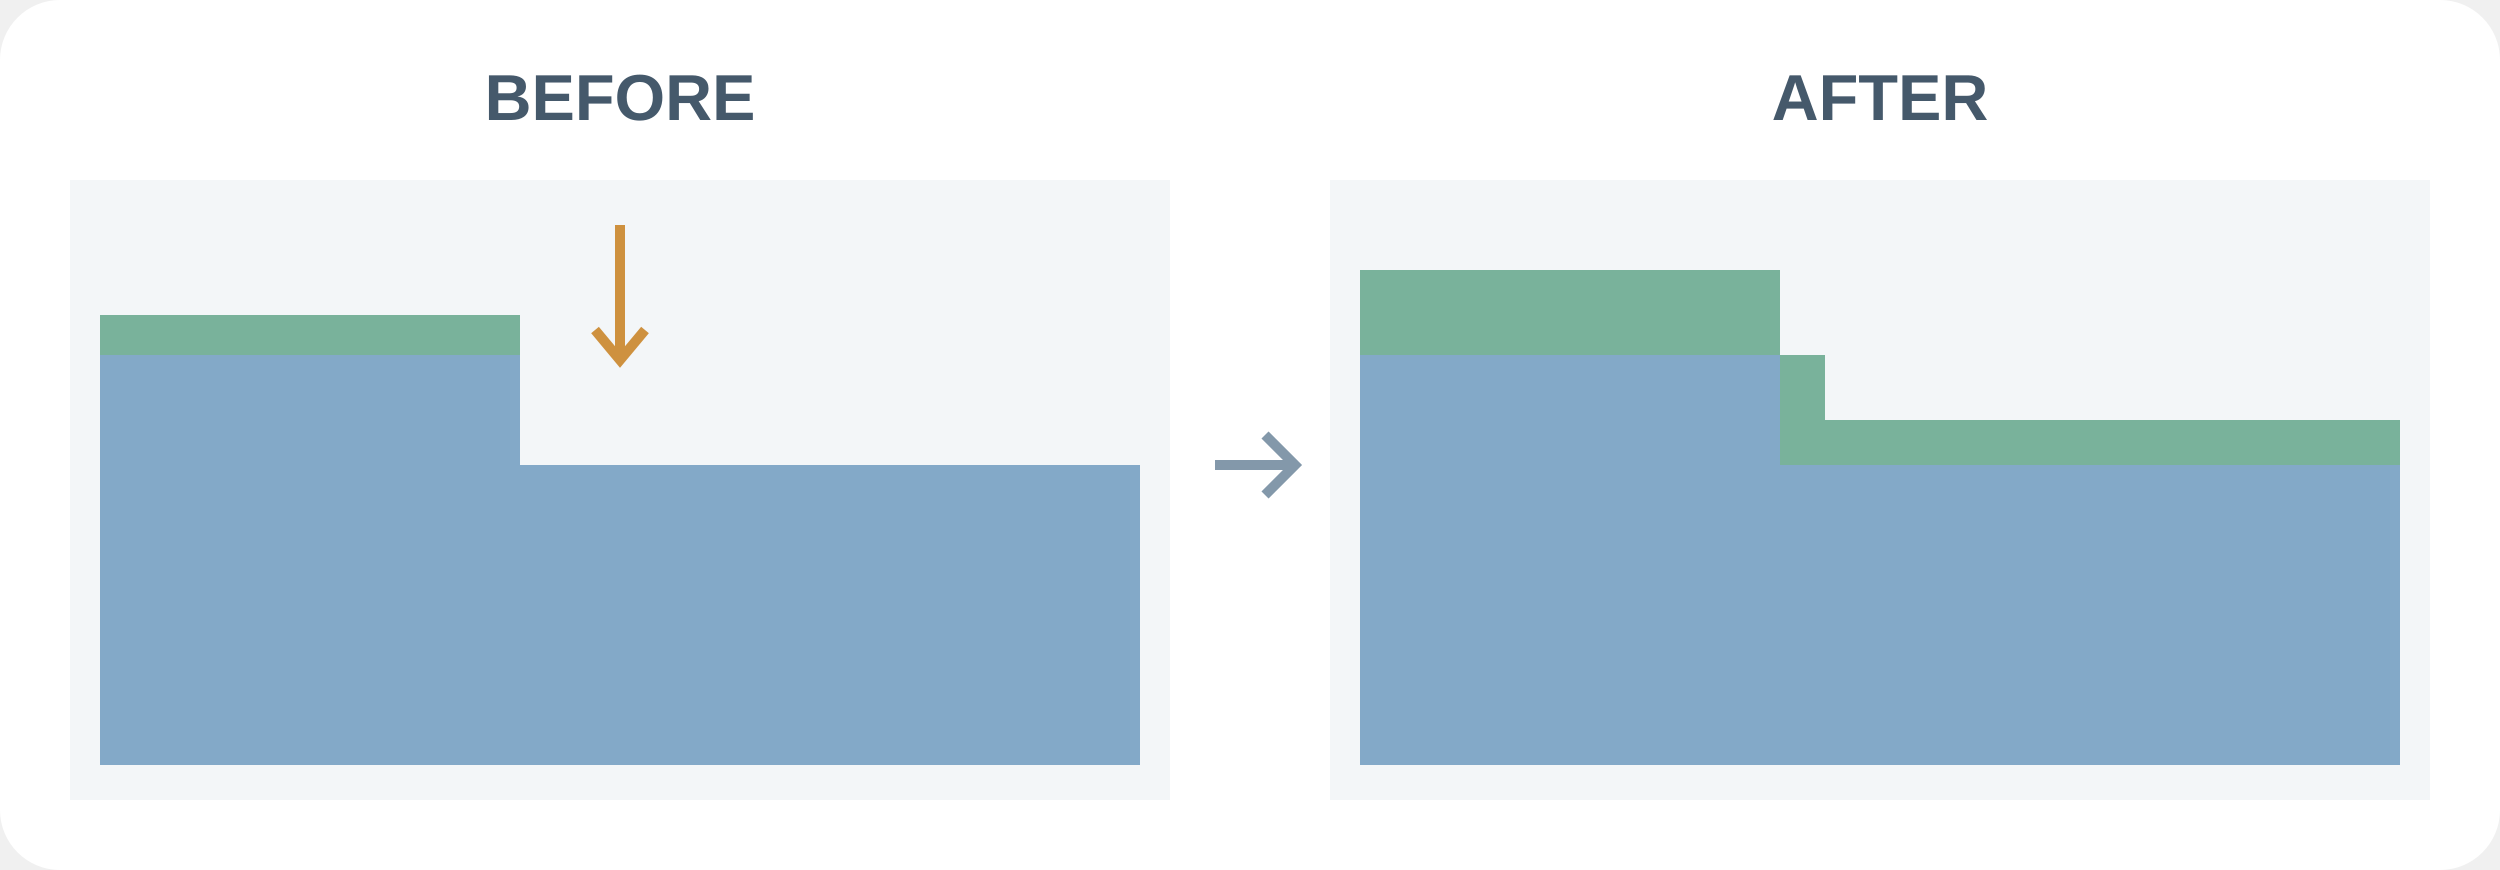
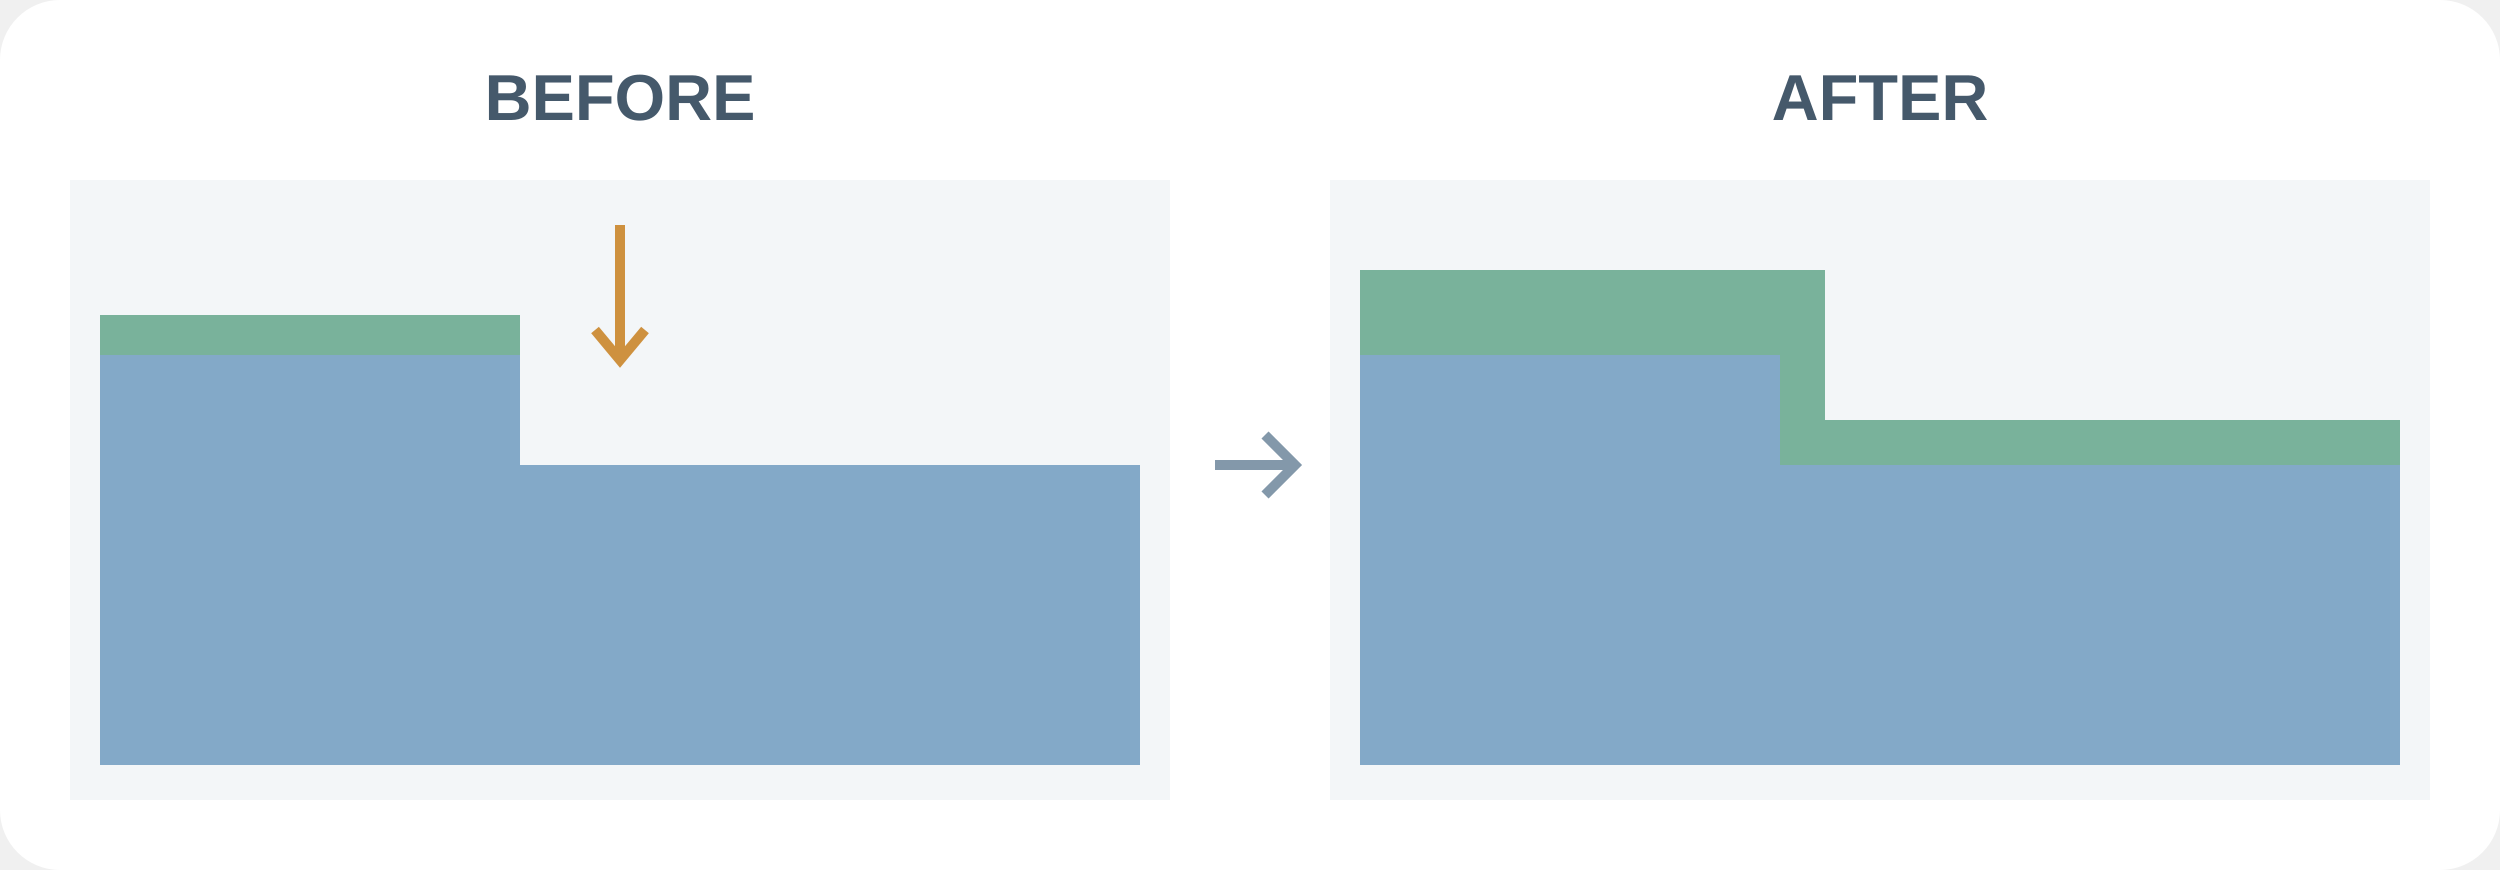
<svg xmlns="http://www.w3.org/2000/svg" viewBox="0 0 500 174" role="img" aria-label="Process before and after">
  <rect width="500" height="174" rx="12" fill="#ffffff" />
  <text x="124" y="24" text-anchor="middle" font-family="Arial,sans-serif" font-size="13" font-weight="bold" fill="#45596b">BEFORE</text>
  <text x="376" y="24" text-anchor="middle" font-family="Arial,sans-serif" font-size="13" font-weight="bold" fill="#45596b">AFTER</text>
  <path d="M243 93H258M253 87L259 93L253 99" stroke="#8398aa" stroke-width="2" fill="none" />
  <svg x="14" y="36" width="220" height="124" viewBox="0 0 220 124" aria-label="Before">
    <rect width="220" height="124" fill="#f3f6f8" />
    <rect x="6" y="57" width="208" height="60" fill="#83a9c8" />
    <rect x="6" y="35" width="84" height="22" fill="#83a9c8" />
    <rect x="6" y="27" width="84" height="8" fill="#79b29b" />
    <path d="M110 9V36 M105 30L110 36L115 30" fill="none" stroke="#ce913f" stroke-width="2" />
  </svg>
  <svg x="266" y="36" width="220" height="124" viewBox="0 0 220 124" aria-label="After">
    <rect width="220" height="124" fill="#f3f6f8" />
    <rect x="6" y="57" width="208" height="60" fill="#83a9c8" />
    <rect x="6" y="35" width="84" height="22" fill="#83a9c8" />
-     <rect x="6" y="27" width="84" height="8" fill="#79b29b" />
-     <rect x="6" y="18" width="84" height="9" fill="#79b29b" />
-     <rect x="90" y="35" width="9" height="22" fill="#79b29b" />
-     <rect x="99" y="48" width="115" height="9" fill="#79b29b" />
+     <path d="M6 18H99V48H214V57H90V35H6Z" fill="#79b29b" />
  </svg>
</svg>
